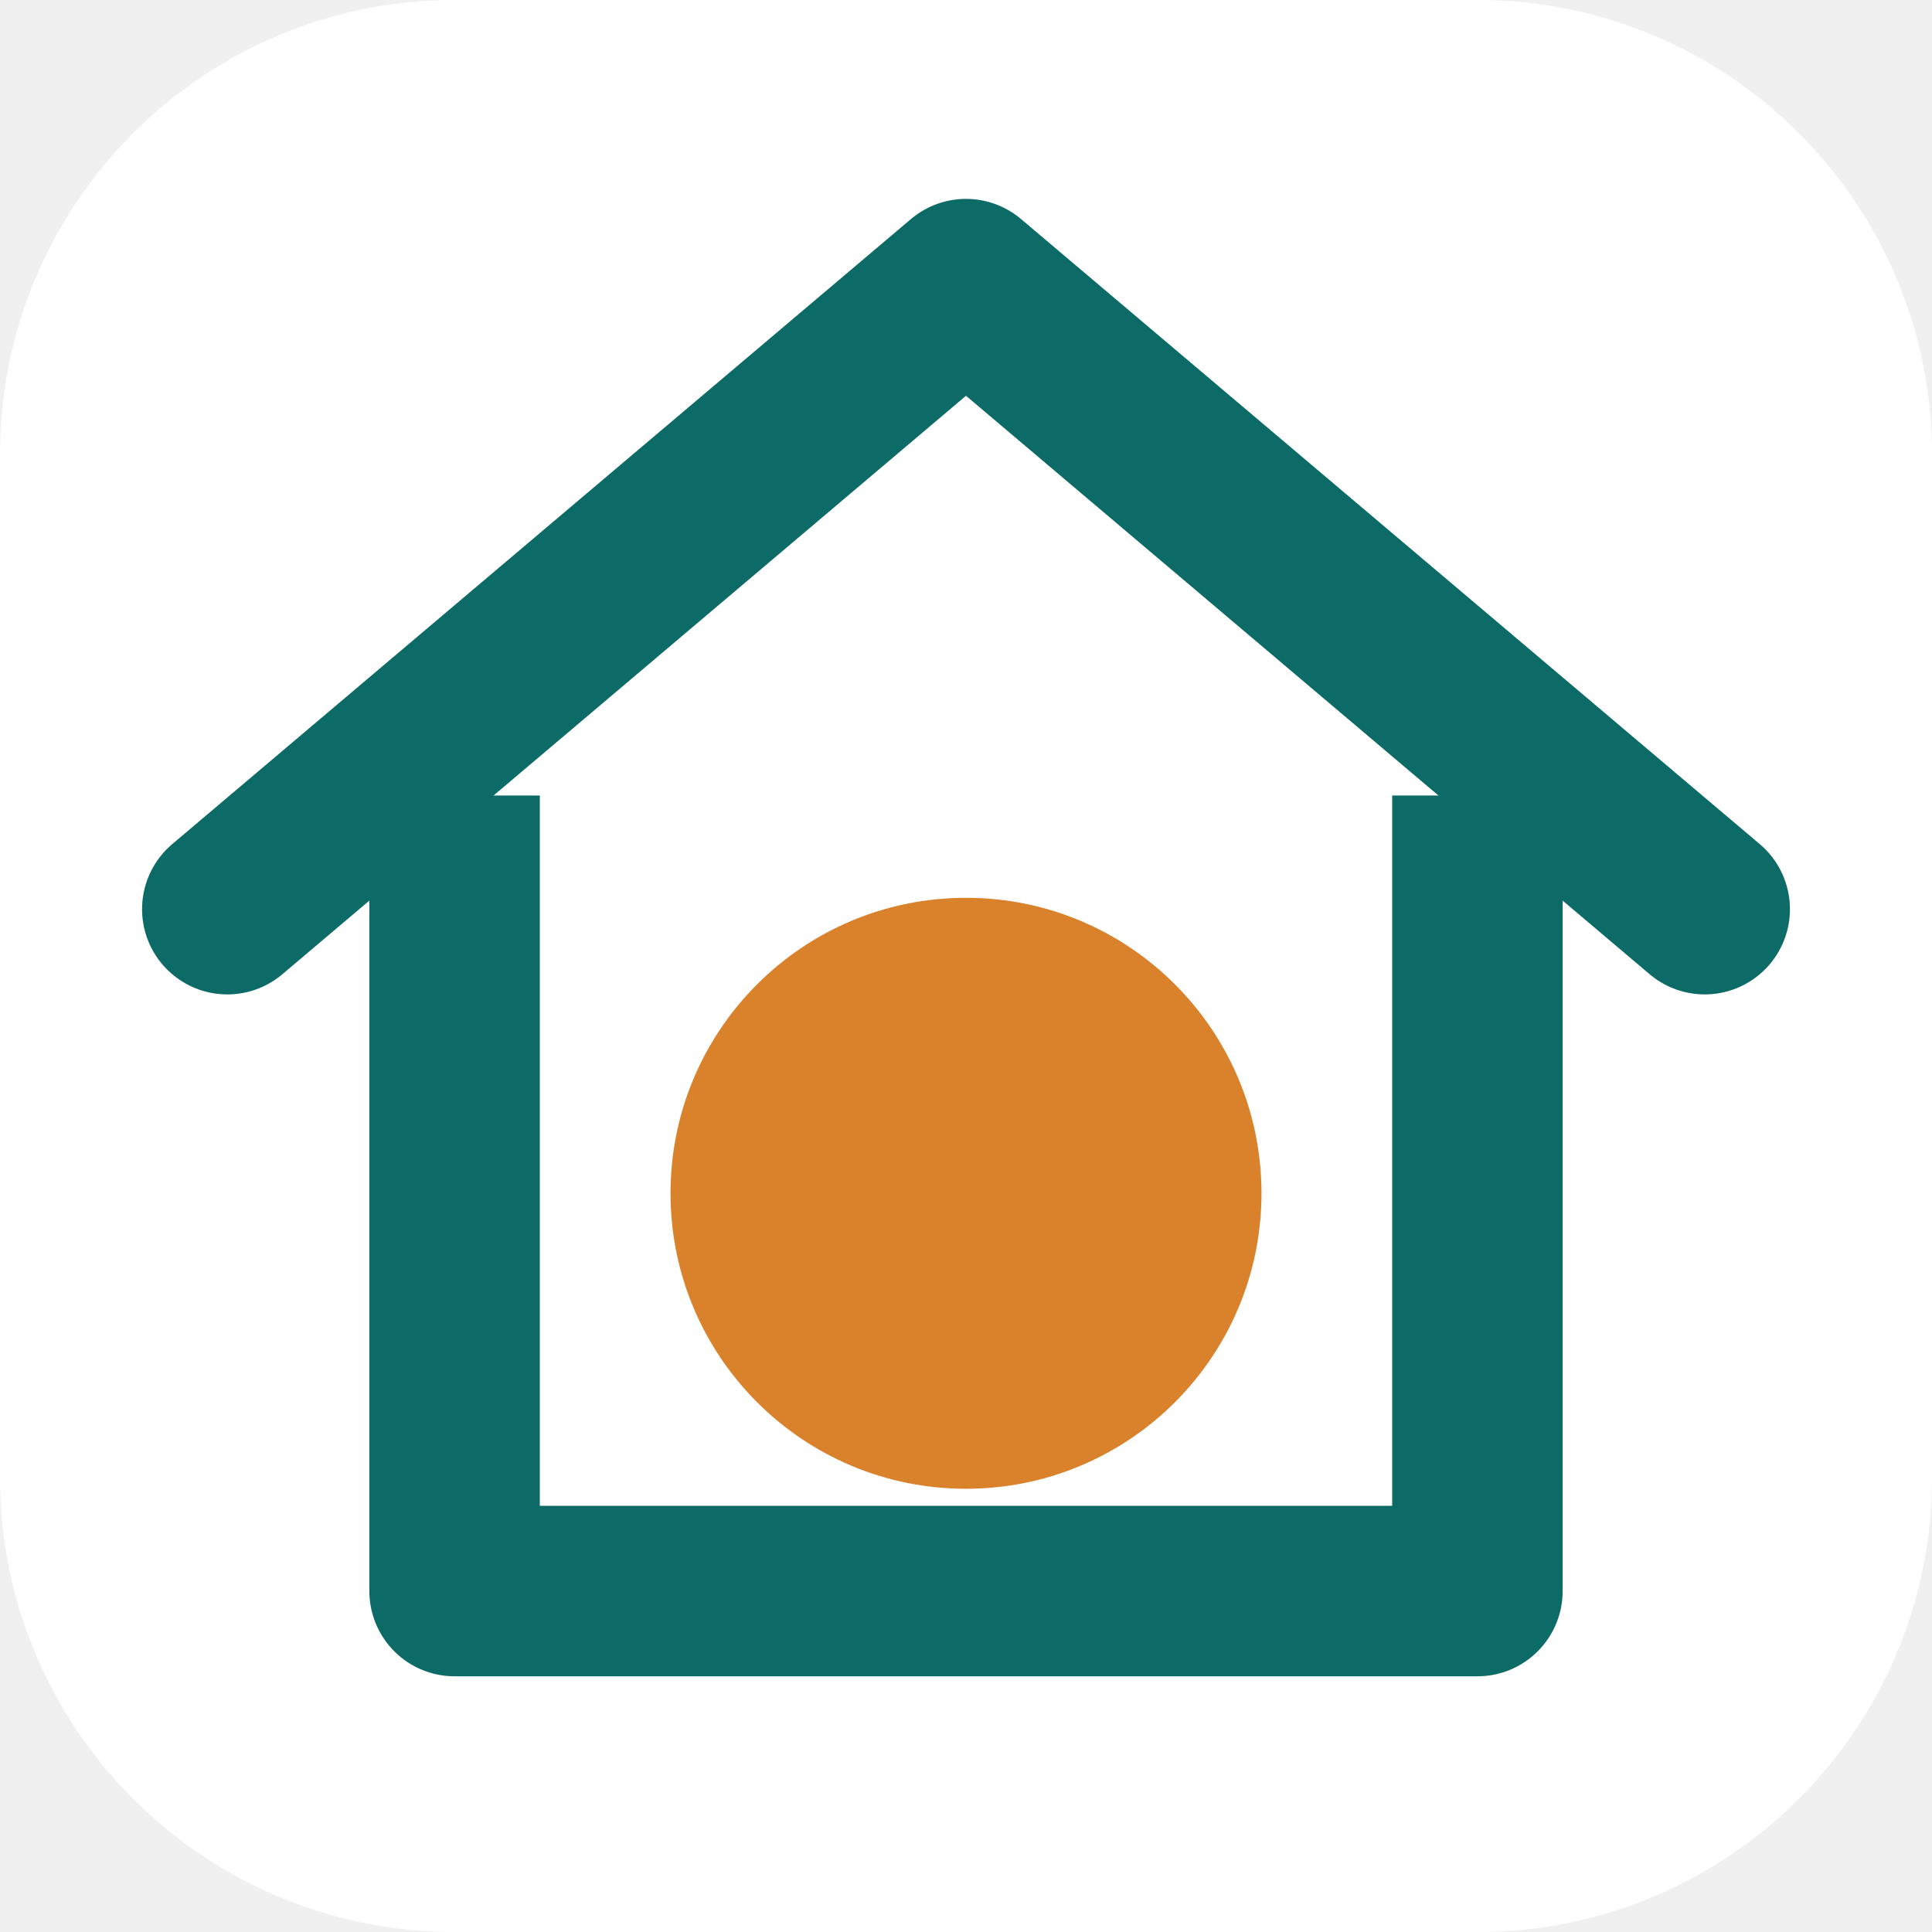
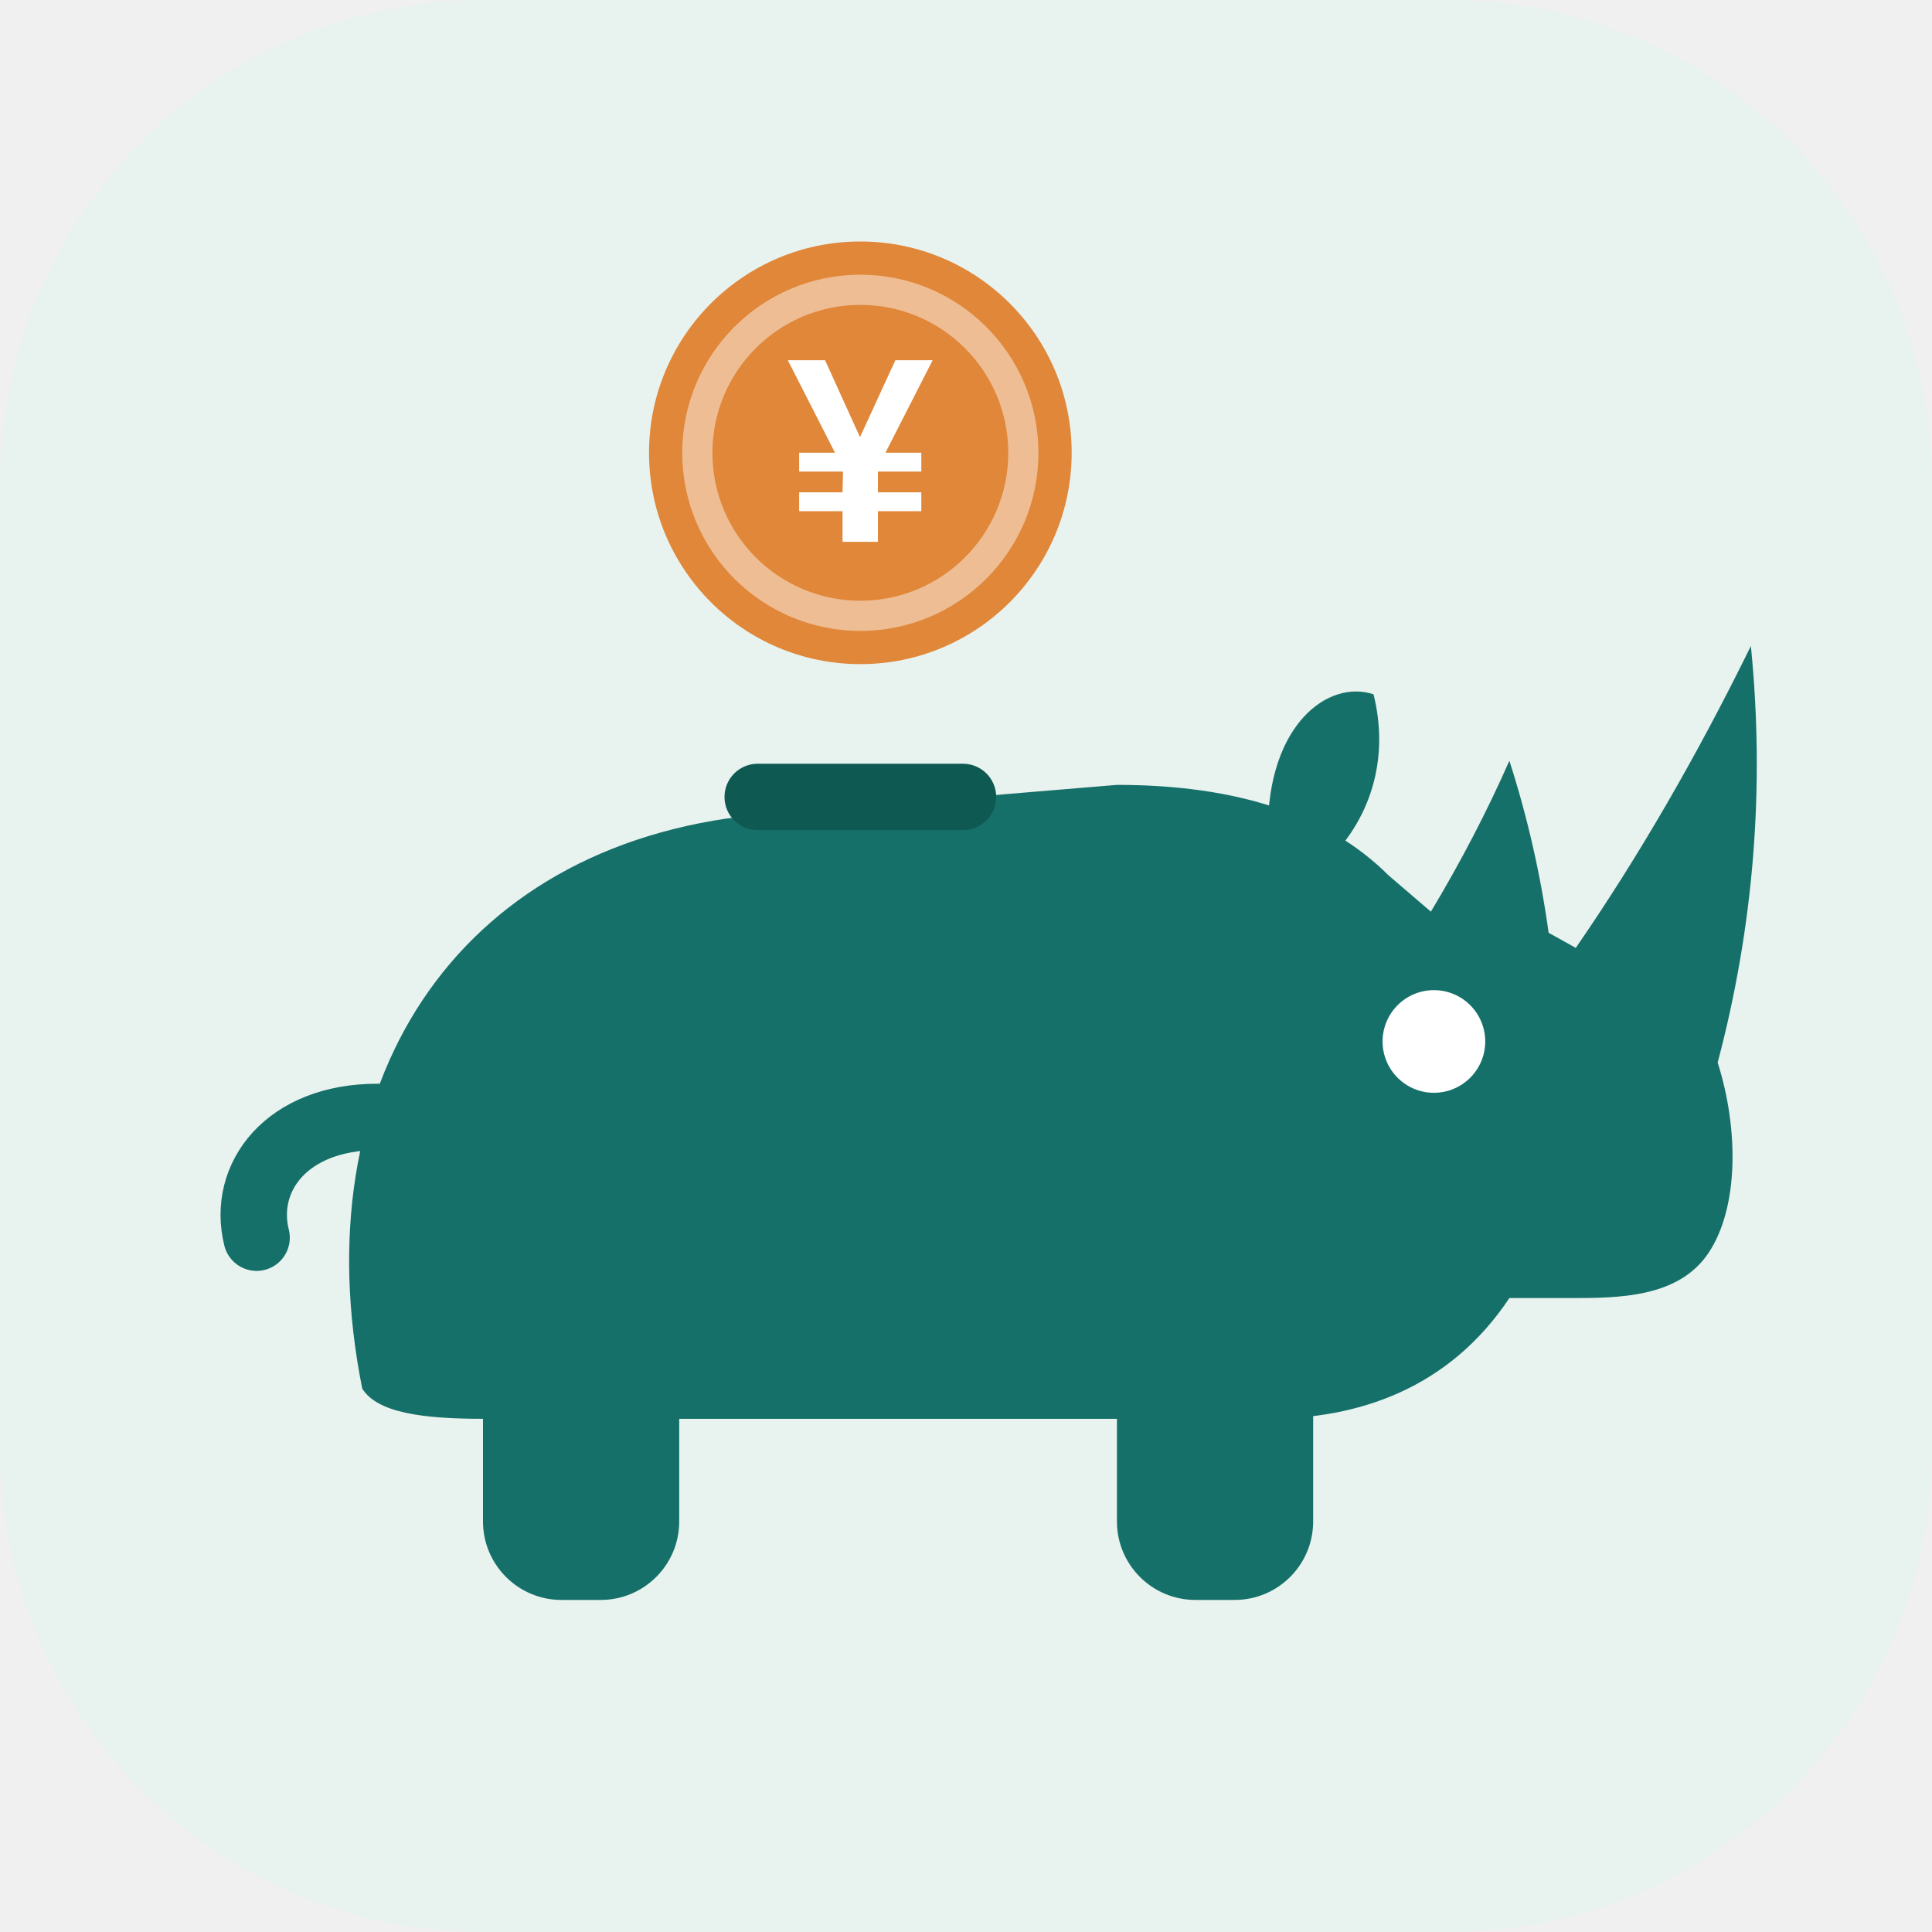
- <svg xmlns="http://www.w3.org/2000/svg" viewBox="0 0 34 34">
-   <rect width="34" height="34" rx="8" fill="#ffffff" />
-   <path d="M4 16L17 5l13 11" fill="none" stroke="#0d6b67" stroke-width="3" stroke-linecap="round" stroke-linejoin="round" />
-   <path d="M8 14v14h18V14" fill="none" stroke="#0d6b67" stroke-width="3" stroke-linejoin="round" />
-   <circle cx="17" cy="21" r="5.2" fill="#d9822b" />
+ <svg xmlns="http://www.w3.org/2000/svg" viewBox="0 0 64 64">
+   <rect width="64" height="64" rx="16" fill="#e8f2ee" />
+   <path d="M12 46 C10 36 15 28 25 27 L37 26 C41 26 44 27 46 29 L47.4 30.2 Q48.9 27.7 50 25.2 Q50.9 28 51.3 30.9 L52.2 31.4 Q55.3 26.9 58 21.4 Q58.7 28.4 56.9 35.2 C57.6 37.4 57.6 40 56.6 41.5 C55.6 43 53.6 43 52 43 L50 43 C48 46 45 47 42 47 L16 47 C14 47 12.5 46.8 12 46 Z" fill="#16706a" />
+   <path d="M42 27.5 C42 24 44 22.5 45.5 23 C46 25 45.5 27 44 28.5 Z" fill="#16706a" />
+   <circle cx="47.5" cy="34.5" r="1.7" fill="#fff" />
+   <rect x="16" y="44" width="6.5" height="9" rx="2.6" fill="#16706a" />
+   <rect x="37" y="44" width="6.5" height="9" rx="2.6" fill="#16706a" />
+   <path d="M12.5 37 C9.5 37 8 39 8.5 41" stroke="#16706a" stroke-width="2.2" fill="none" stroke-linecap="round" />
+   <rect x="24" y="25.3" width="9" height="2.2" rx="1.1" fill="#0f5953" />
+   <circle cx="28.5" cy="15" r="7" fill="#e0873a" />
+   <circle cx="28.5" cy="15" r="5.4" fill="none" stroke="#fff" stroke-opacity=".45" stroke-width="1" />
+   <text x="28.5" y="17.95" text-anchor="middle" font-size="8.75" font-weight="800" fill="#fff" font-family="Arial,Helvetica,sans-serif">¥</text>
</svg>
